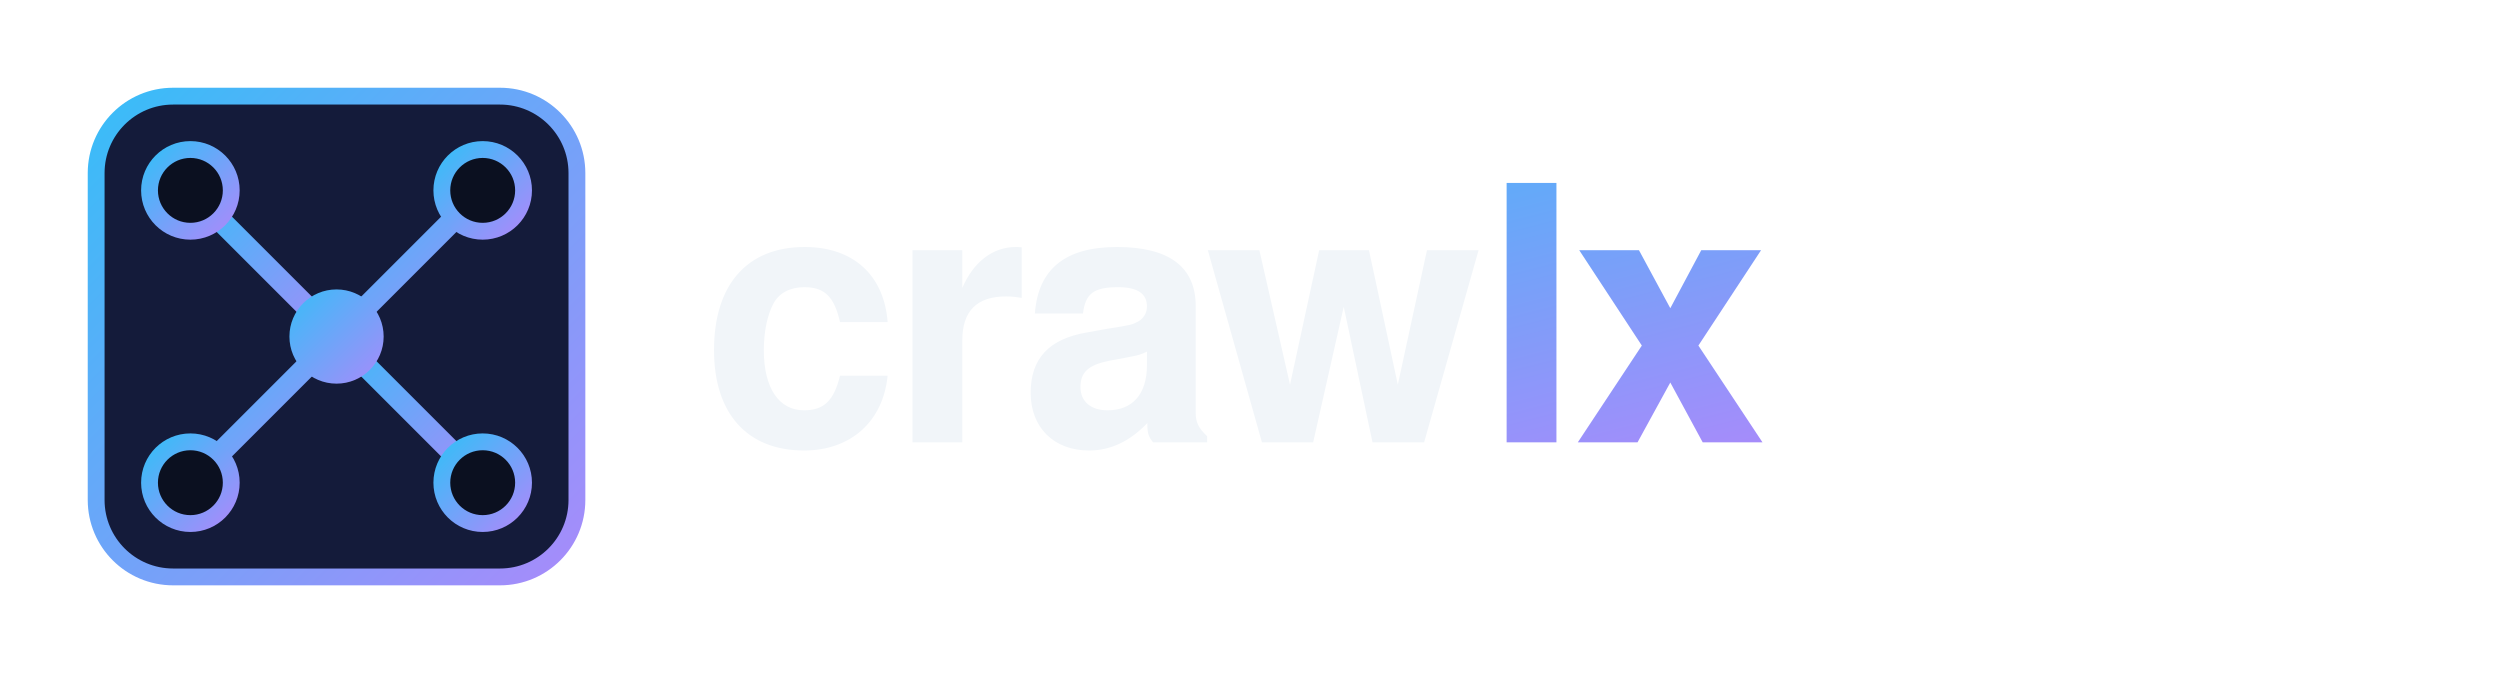
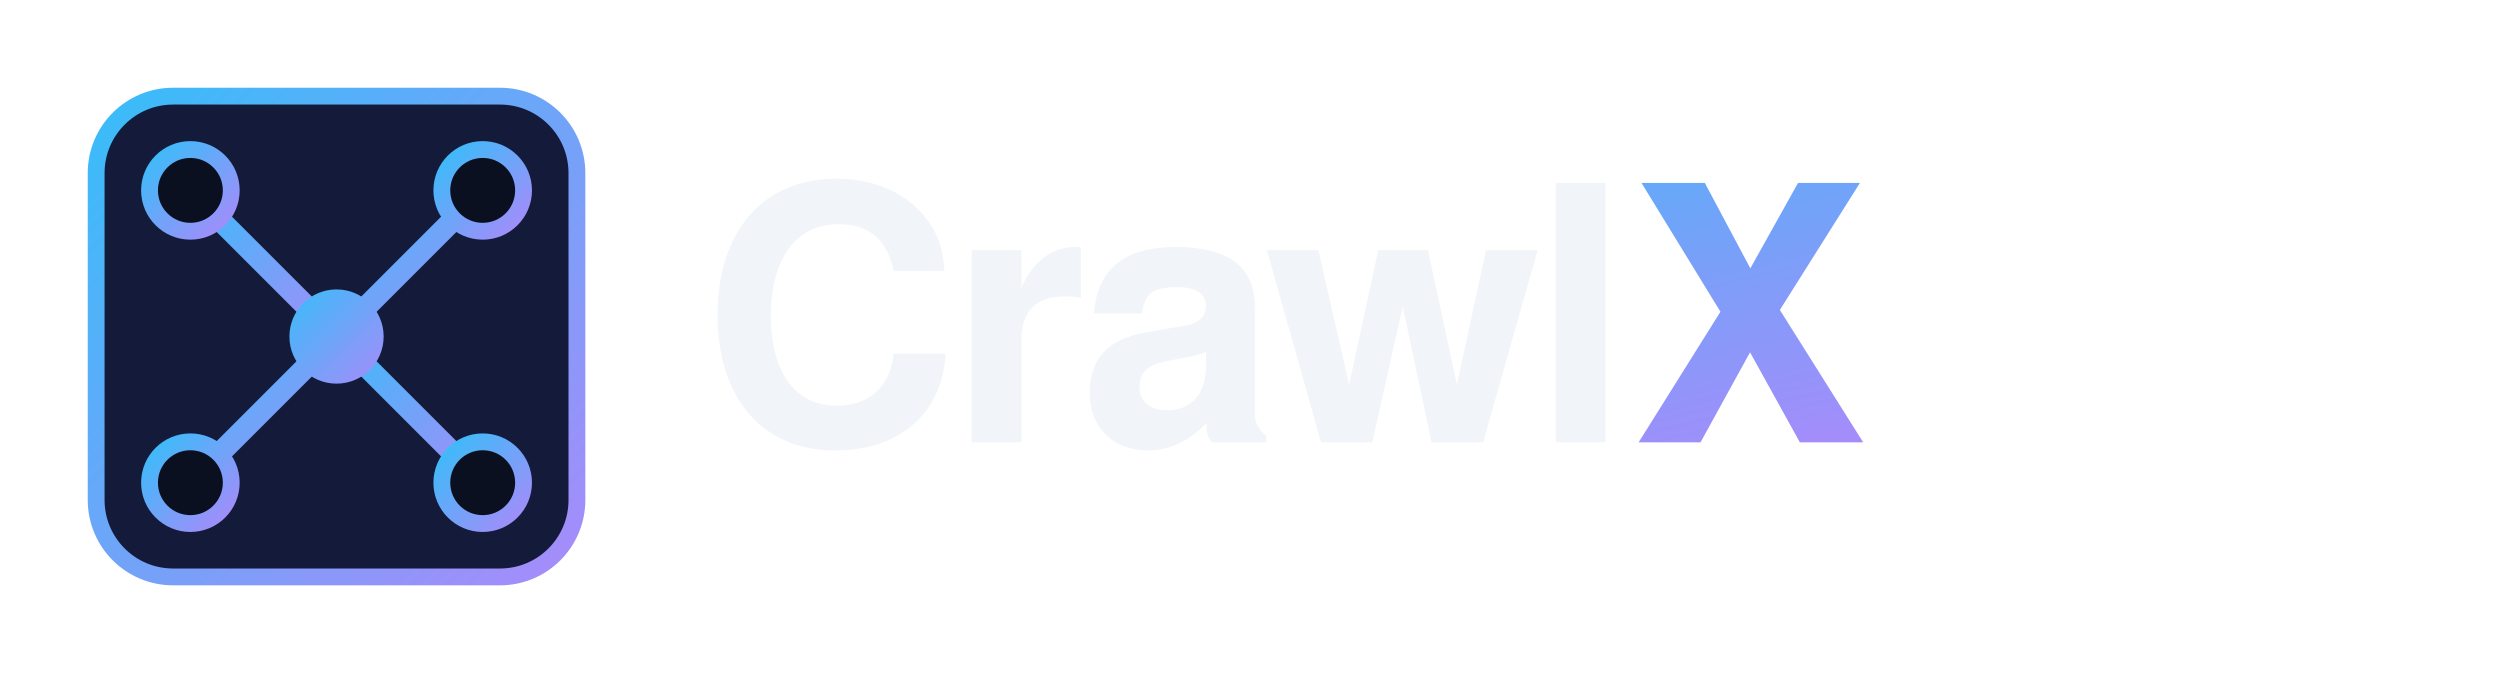
- <svg xmlns="http://www.w3.org/2000/svg" width="520" height="140" viewBox="0 0 520 140" role="img" aria-label="crawlx">
+ <svg xmlns="http://www.w3.org/2000/svg" width="520" height="140" viewBox="0 0 520 140" role="img" aria-label="CrawlX">
  <defs>
    <linearGradient id="g" x1="0" y1="0" x2="1" y2="1">
      <stop offset="0" stop-color="#38bdf8" />
      <stop offset="1" stop-color="#a78bfa" />
    </linearGradient>
  </defs>
  <g transform="translate(70 70)">
    <rect x="-50" y="-50" width="100" height="100" rx="16.0" fill="#141b3a" stroke="url(#g)" stroke-width="3.5" />
    <line x1="0" y1="0" x2="-30.4" y2="-30.4" stroke="url(#g)" stroke-width="4.5" stroke-linecap="round" />
    <line x1="0" y1="0" x2="30.4" y2="-30.4" stroke="url(#g)" stroke-width="4.5" stroke-linecap="round" />
    <line x1="0" y1="0" x2="-30.4" y2="30.4" stroke="url(#g)" stroke-width="4.5" stroke-linecap="round" />
    <line x1="0" y1="0" x2="30.4" y2="30.4" stroke="url(#g)" stroke-width="4.5" stroke-linecap="round" />
    <circle cx="-30.4" cy="-30.4" r="8.5" fill="#0b1020" stroke="url(#g)" stroke-width="3.5" />
    <circle cx="30.4" cy="-30.4" r="8.5" fill="#0b1020" stroke="url(#g)" stroke-width="3.5" />
    <circle cx="-30.4" cy="30.4" r="8.5" fill="#0b1020" stroke="url(#g)" stroke-width="3.5" />
    <circle cx="30.4" cy="30.4" r="8.5" fill="#0b1020" stroke="url(#g)" stroke-width="3.5" />
    <circle r="9.8" fill="url(#g)" />
  </g>
-   <text x="146" y="92" font-family="ui-sans-serif,system-ui,-apple-system,&quot;Segoe UI&quot;,Helvetica,Arial,sans-serif" font-size="74" font-weight="800" letter-spacing="-2" fill="#f1f5f9">craw<tspan fill="url(#g)">lx</tspan>
+   <text x="146" y="92" font-family="ui-sans-serif,system-ui,-apple-system,&quot;Segoe UI&quot;,Helvetica,Arial,sans-serif" font-size="74" font-weight="800" letter-spacing="-2" fill="#f1f5f9">Crawl<tspan fill="url(#g)">X</tspan>
  </text>
</svg>
